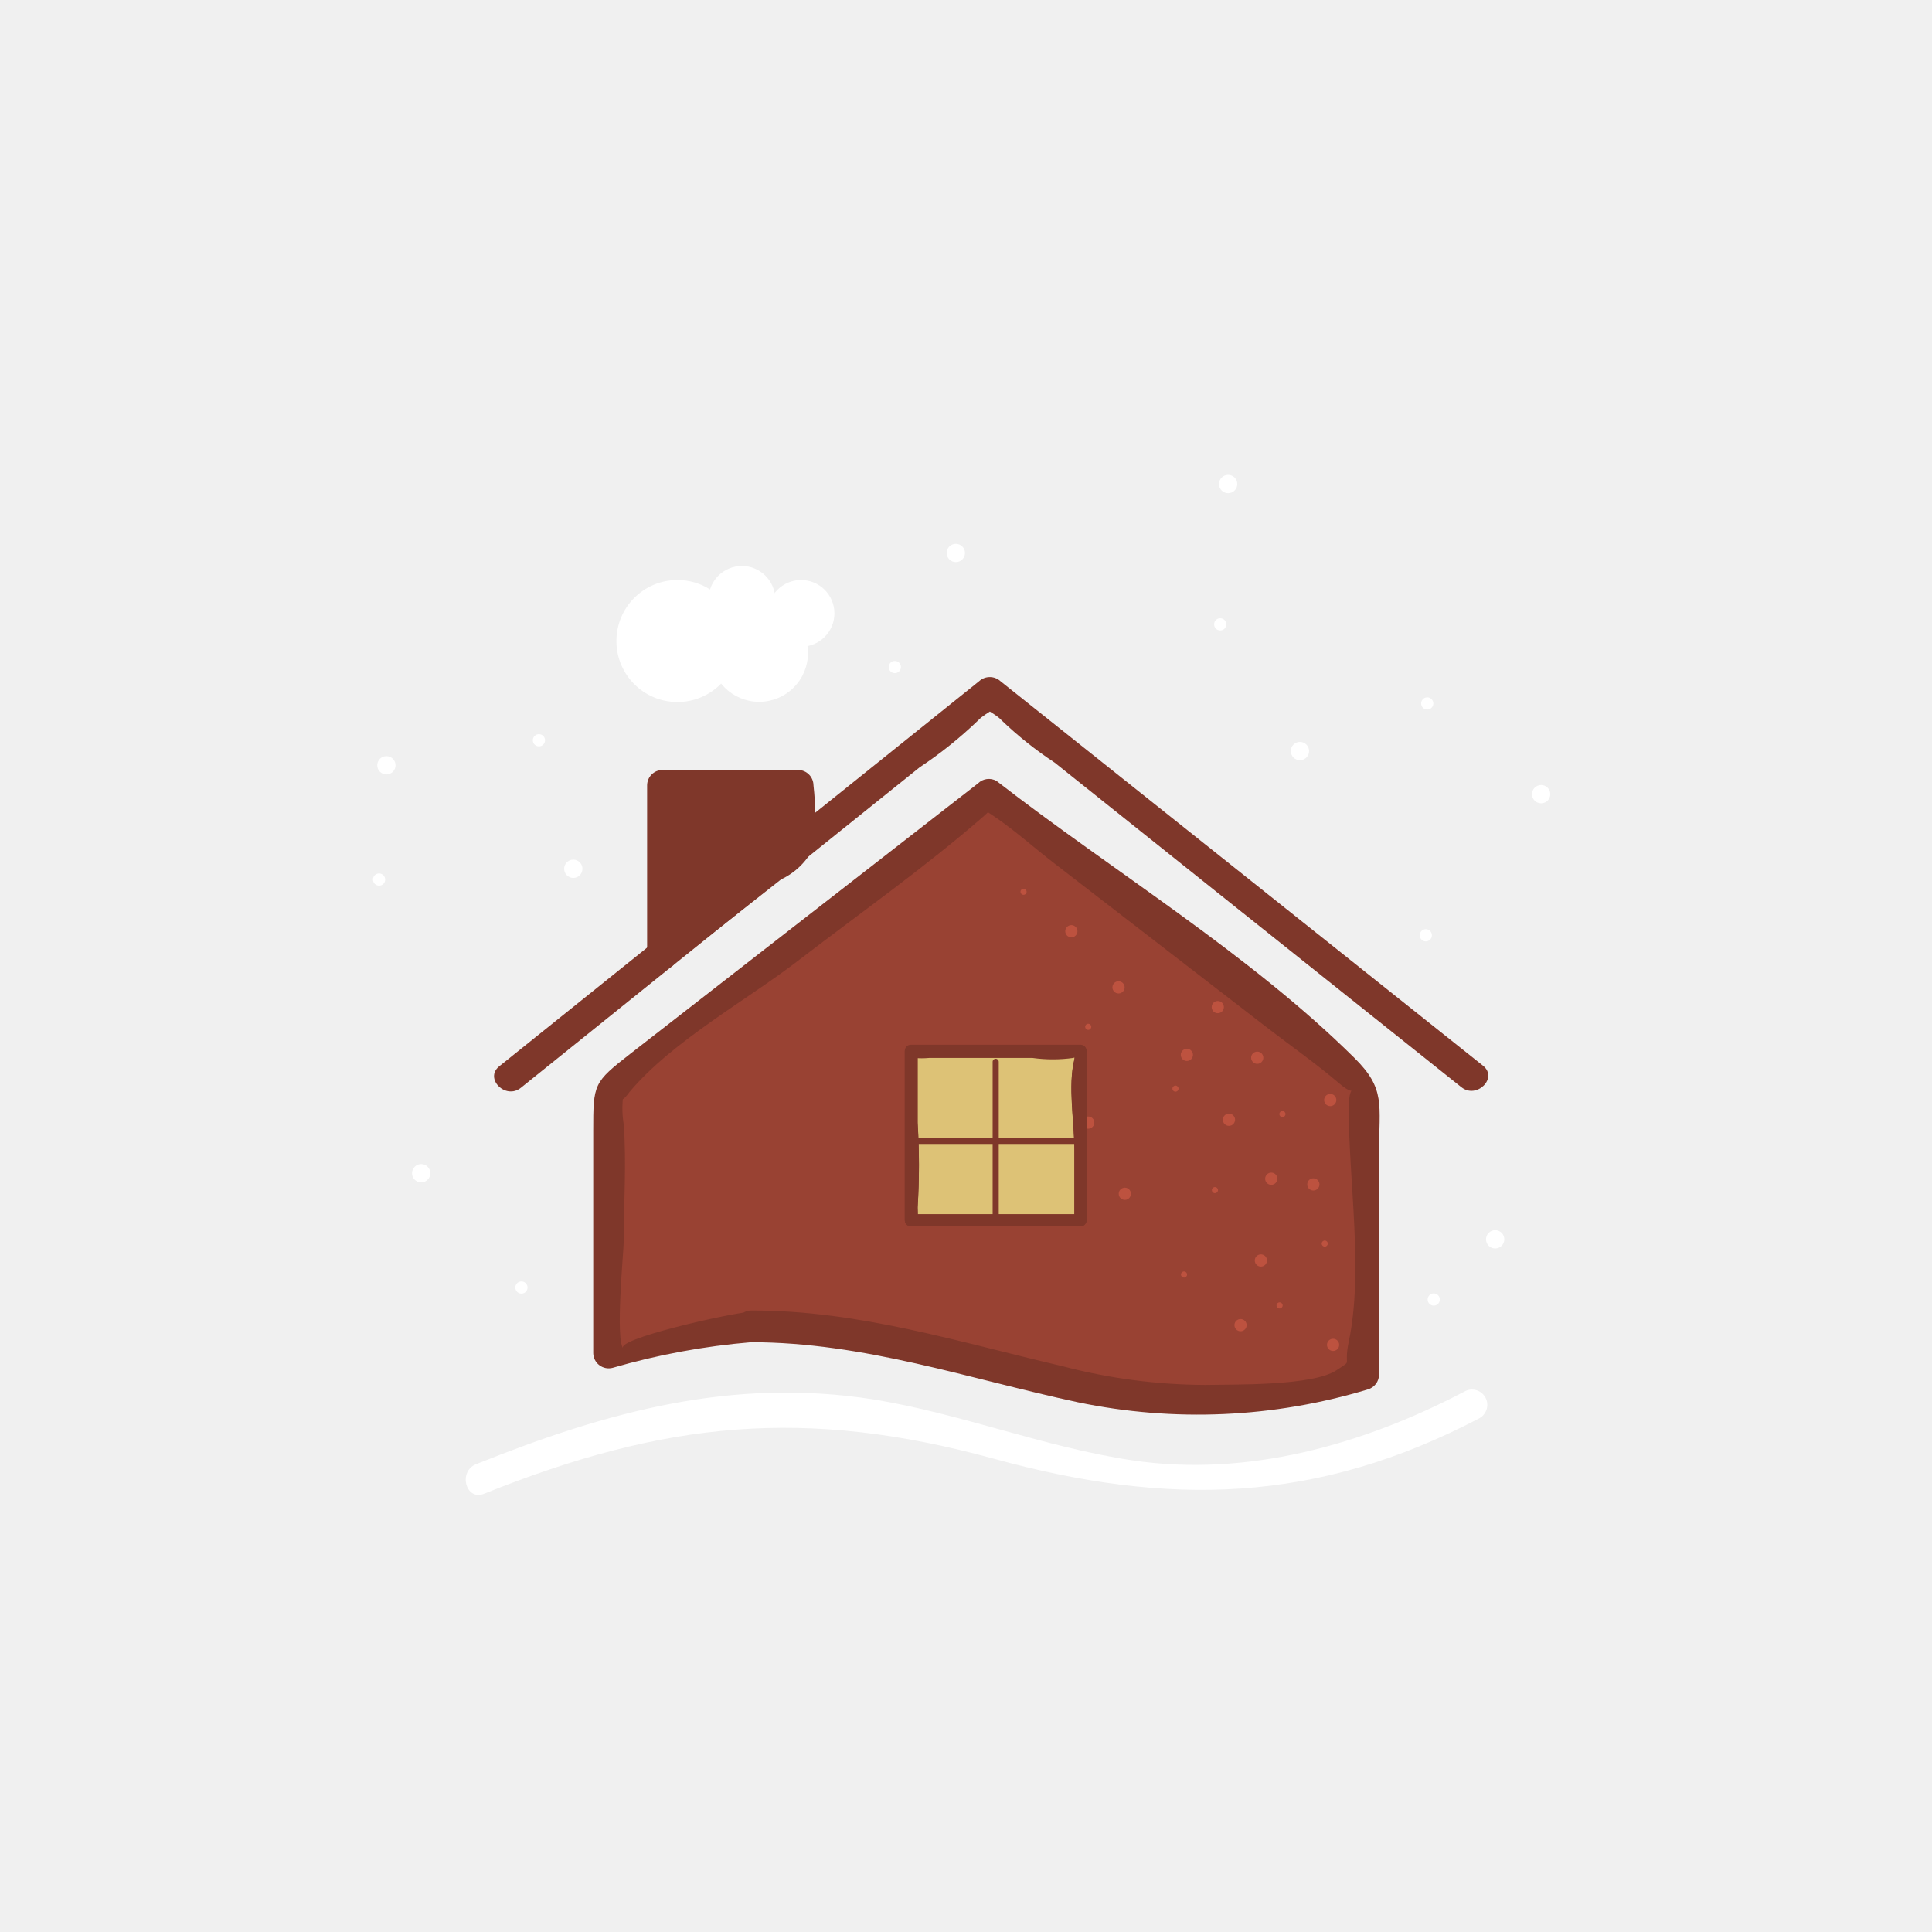
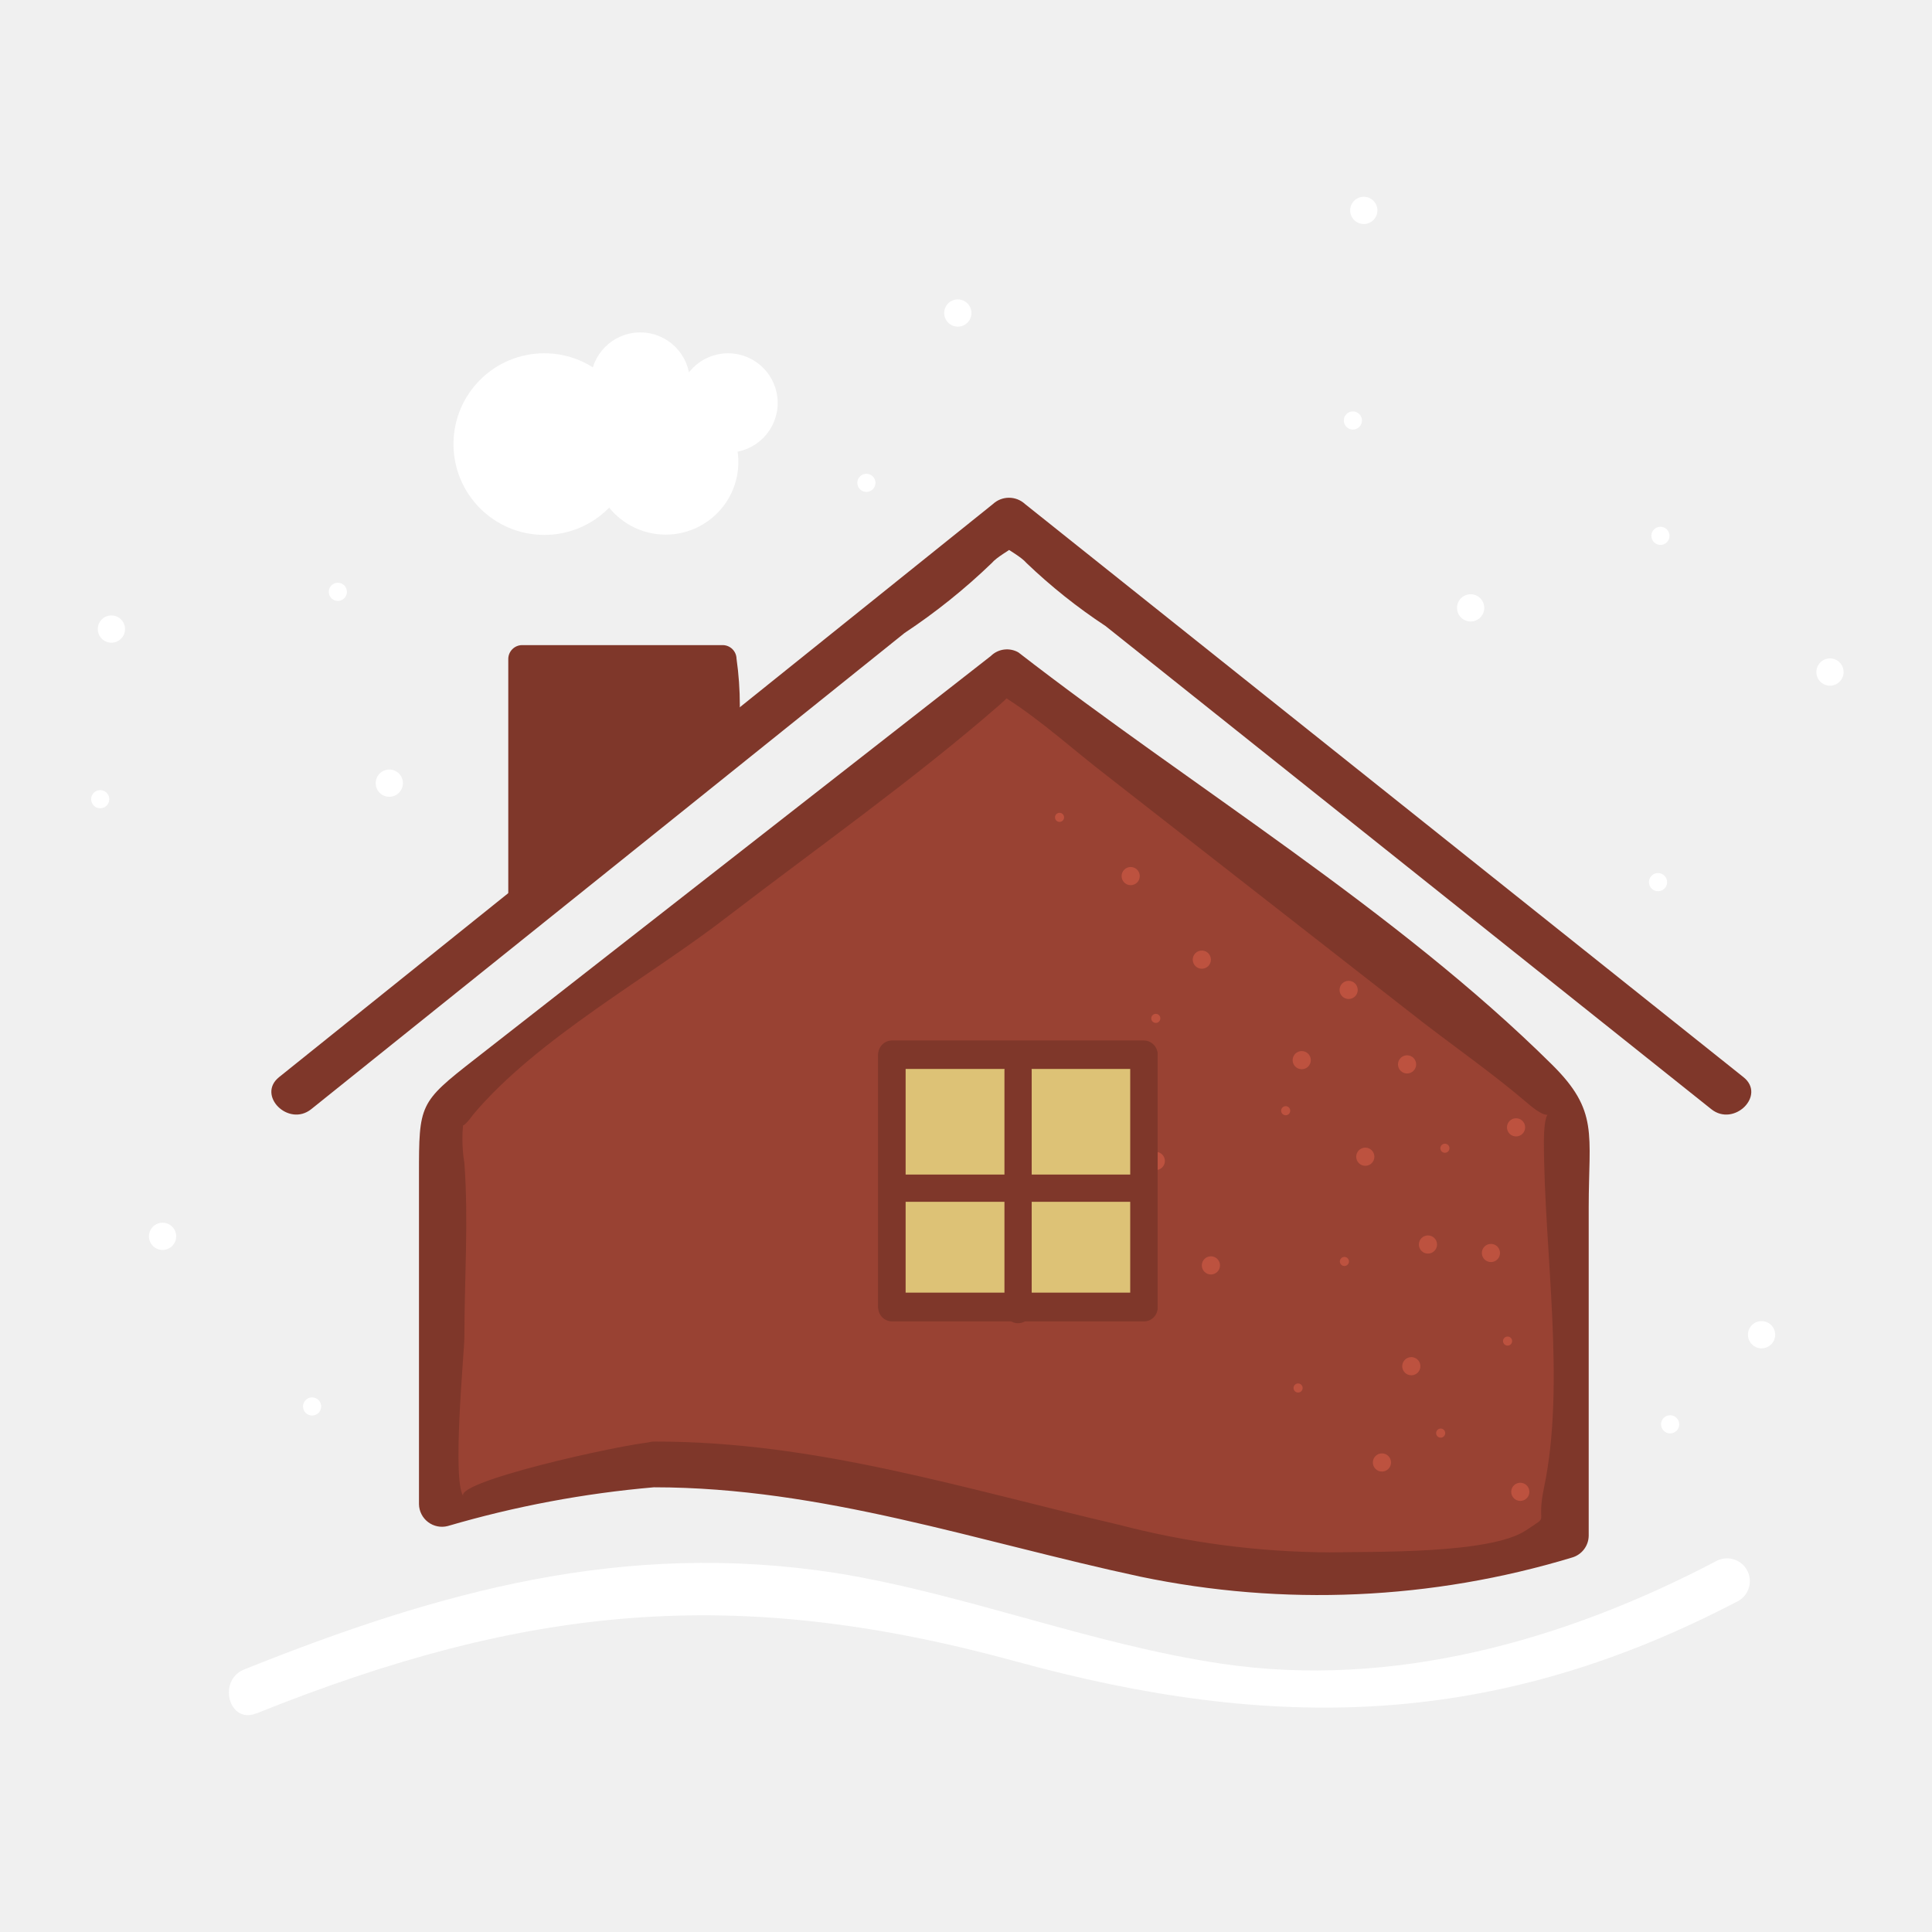
- <svg xmlns="http://www.w3.org/2000/svg" id="Layer_1" data-name="Layer 1" viewBox="0 0 95 95">
+ <svg xmlns="http://www.w3.org/2000/svg" id="Layer_1" data-name="Layer 1" viewBox="0 0 63.82 63.82">
  <defs>
    <style>.cls-1,.cls-4{fill:#fff;}.cls-2{fill:#7f372a;}.cls-3{fill:#994233;}.cls-4{stroke:#fff;stroke-linecap:round;stroke-linejoin:round;stroke-width:0.3px;}.cls-5{opacity:0.5;}.cls-6{fill:#e2614b;}.cls-7{fill:#ddc276;}</style>
  </defs>
-   <path class="cls-1" d="M23.8,73.45c8.87-3.56,15.78-4.27,25.08-1.72,8.54,2.34,15.81,2.23,23.88-2a0.75,0.75,0,0,0-.76-1.3c-5,2.62-10.67,4.21-16.3,3.38-4.33-.64-8.44-2.3-12.76-3C36,67.73,29.89,69.4,23.4,72c-0.88.36-.5,1.81,0.4,1.45h0Z" />
-   <path class="cls-2" d="M25.61,53.49L37.41,44l7.81-6.27a20.33,20.33,0,0,0,2.88-2.31c0.33-.39,1.58-0.86.57-0.86s0.24,0.46.58,0.86a18.45,18.45,0,0,0,2.61,2.08L60,44l11.86,9.46c0.75,0.6,1.82-.46,1.06-1.06L49.2,33.5a0.78,0.78,0,0,0-1.06,0L24.55,52.43c-0.75.6,0.31,1.66,1.06,1.06h0Z" />
-   <polygon class="cls-2" points="32.15 46.92 32.15 38.72 39.15 38.72 39.15 41.7 32.15 46.92" />
-   <path class="cls-2" d="M33.32,46.93V38.61l-0.75.75H39.2l-0.75-.75c0,1,0,2,0,3,0-.6.36-0.5-0.27-0.1-0.43.28-.83,0.65-1.23,1L32,46.39c-0.76.6,0.31,1.65,1.06,1.06l5.35-4.21A3.41,3.41,0,0,0,40,41.7a13.66,13.66,0,0,0,0-3.09,0.76,0.76,0,0,0-.75-0.75H32.57a0.76,0.76,0,0,0-.75.75v8.32A0.75,0.75,0,0,0,33.32,46.93Z" />
-   <path class="cls-3" d="M37,65.23A41.08,41.08,0,0,1,48.6,67.06s6.32,1.75,8.93,1.82a28,28,0,0,0,9.62-1.3V53.31L48.76,39,30.15,53.59V66.54A24.81,24.81,0,0,1,37,65.23Z" />
-   <path class="cls-2" d="M36.93,66c5.56,0,10.7,1.8,16.06,2.95a28.87,28.87,0,0,0,14.27-.63,0.76,0.76,0,0,0,.55-0.72V56.72c0-2.42.34-3.17-1.22-4.71C61.45,46.92,54.71,42.83,49,38.4a0.76,0.76,0,0,0-.91.12L31,51.81c-1.82,1.42-1.83,1.48-1.83,3.81V66.54a0.76,0.76,0,0,0,.95.72A34.9,34.9,0,0,1,36.93,66c1-.06,1-1.56,0-1.5s-6.88,1.38-6.26,1.83c-0.44-.32,0-4.82,0-5.28,0-1.9.14-3.86,0-5.76a4.87,4.87,0,0,1,0-1.59c-0.24.54,0,.4,0.28,0,2.13-2.54,5.84-4.55,8.45-6.58,3-2.3,6.09-4.48,8.92-6.94,1.15-1-.13-0.48.29-0.22,1.15,0.74,2.2,1.7,3.28,2.53l10.48,8.09c1.16,0.89,2.37,1.74,3.48,2.69s0.47-.46.47,1.25c0,3.58.73,8,0,11.46-0.27,1.3.23,0.84-.59,1.39-1.17.79-5.05,0.7-6.48,0.73a28.07,28.07,0,0,1-7-.92c-5.08-1.18-10-2.75-15.29-2.74A0.75,0.75,0,0,0,36.93,66Z" />
-   <path class="cls-1" d="M20.71,58.14a0.45,0.45,0,0,0,0-.9,0.45,0.45,0,0,0,0,.9h0Z" />
-   <path class="cls-1" d="M28.19,43.17a0.45,0.45,0,0,0,0-.9,0.45,0.45,0,0,0,0,.9h0Z" />
-   <path class="cls-1" d="M19,38.08a0.45,0.45,0,0,0,0-.9,0.45,0.45,0,0,0,0,.9h0Z" />
-   <path class="cls-1" d="M47,27.64a0.45,0.45,0,0,0,0-.9,0.45,0.45,0,0,0,0,.9h0Z" />
-   <path class="cls-1" d="M60.39,24.25a0.45,0.45,0,0,0,0-.9,0.45,0.45,0,0,0,0,.9h0Z" />
-   <path class="cls-1" d="M63.92,37.38a0.45,0.45,0,0,0,0-.9,0.45,0.45,0,0,0,0,.9h0Z" />
-   <path class="cls-1" d="M75.78,39.5a0.45,0.45,0,0,0,0-.9,0.45,0.45,0,0,0,0,.9h0Z" />
-   <path class="cls-1" d="M73.52,61.39a0.45,0.45,0,0,0,0-.9,0.45,0.45,0,0,0,0,.9h0Z" />
-   <path class="cls-1" d="M25.64,63.61a0.3,0.3,0,0,0,0-.6,0.3,0.3,0,0,0,0,.6h0Z" />
-   <path class="cls-1" d="M26.5,36.7a0.3,0.3,0,0,0,0-.6,0.3,0.3,0,0,0,0,.6h0Z" />
-   <path class="cls-1" d="M18.64,43.55a0.3,0.3,0,0,0,0-.6,0.3,0.3,0,0,0,0,.6h0Z" />
-   <path class="cls-1" d="M44,33.1a0.3,0.3,0,0,0,0-.6,0.3,0.3,0,0,0,0,.6h0Z" />
-   <path class="cls-1" d="M60,31a0.3,0.3,0,0,0,0-.6,0.3,0.3,0,0,0,0,.6h0Z" />
-   <path class="cls-1" d="M70.18,34.89a0.3,0.3,0,0,0,0-.6,0.3,0.3,0,0,0,0,.6h0Z" />
-   <path class="cls-1" d="M70.11,46.29a0.3,0.3,0,0,0,0-.6,0.3,0.3,0,0,0,0,.6h0Z" />
-   <path class="cls-1" d="M70.5,64.2a0.3,0.3,0,0,0,0-.6,0.3,0.3,0,0,0,0,.6h0Z" />
-   <circle class="cls-4" cx="33.31" cy="31.52" r="2.85" />
-   <circle class="cls-4" cx="37.33" cy="32.11" r="2.25" />
-   <circle class="cls-4" cx="36.48" cy="29.47" r="1.49" />
-   <circle class="cls-4" cx="39.39" cy="30.16" r="1.49" />
+   <path class="cls-1" d="M8.47,56.6c8.87-3.56,15.78-4.27,25.08-1.72,8.54,2.34,15.81,2.23,23.88-2a0.75,0.75,0,0,0-.76-1.3c-5,2.62-10.67,4.21-16.3,3.38-4.33-.64-8.44-2.3-12.76-3-7-1.08-13.06.59-19.55,3.19-0.88.36-.5,1.81,0.4,1.45h0Z" />
+   <path class="cls-2" d="M10.28,36.64l11.79-9.46,7.81-6.27a20.33,20.33,0,0,0,2.88-2.31c0.33-.39,1.58-0.86.57-0.86s0.24,0.46.58,0.86a18.45,18.45,0,0,0,2.61,2.08l8.15,6.5,11.86,9.46c0.75,0.6,1.82-.46,1.06-1.06L33.86,16.65a0.78,0.78,0,0,0-1.06,0L9.22,35.58c-0.75.6,0.31,1.66,1.06,1.06h0Z" />
+   <polygon class="cls-2" points="16.82 30.07 16.82 21.82 23.82 21.82 23.82 24.85 16.82 30.07" />
+   <path class="cls-2" d="M17.69,30.08V21.76l-0.45.45h6.63l-0.45-.45a11,11,0,0,1,0,3c0.18-.5-0.09-0.06-0.36.12-0.43.28-.82,0.65-1.23,1l-4.91,3.87c-0.45.36,0.19,1,.64,0.64l5.35-4.21a3.84,3.84,0,0,0,1.42-1.33,11,11,0,0,0,0-3.09,0.46,0.46,0,0,0-.45-0.45H17.24a0.46,0.46,0,0,0-.45.45v8.32A0.45,0.45,0,0,0,17.69,30.08Z" />
+   <path class="cls-3" d="M21.71,48.38a41.08,41.08,0,0,1,11.55,1.83S39.58,52,42.19,52a28,28,0,0,0,9.62-1.3V36.46L33.42,22.2,14.82,36.74V49.69A24.81,24.81,0,0,1,21.71,48.38Z" />
+   <path class="cls-2" d="M21.6,49.13c5.56,0,10.7,1.8,16.06,2.95a28.87,28.87,0,0,0,14.27-.63,0.76,0.76,0,0,0,.55-0.72V39.87c0-2.42.34-3.17-1.22-4.71C46.12,30.07,39.38,26,33.64,21.55a0.76,0.76,0,0,0-.91.12L15.67,35c-1.82,1.42-1.83,1.48-1.83,3.81V49.69a0.76,0.76,0,0,0,.95.72,34.9,34.9,0,0,1,6.81-1.28c1-.06,1-1.56,0-1.5S14.72,49,15.34,49.46c-0.44-.32,0-4.82,0-5.28,0-1.9.14-3.86,0-5.76a4.87,4.87,0,0,1,0-1.59c-0.24.54,0,.4,0.28,0,2.13-2.54,5.84-4.55,8.45-6.58,3-2.3,6.09-4.48,8.92-6.94,1.15-1-.13-0.48.29-0.22,1.15,0.74,2.2,1.7,3.28,2.53L47,33.77c1.16,0.89,2.37,1.74,3.48,2.69S51,36,51,37.7c0,3.58.73,8,0,11.46-0.27,1.3.23,0.84-.59,1.39-1.17.79-5.05,0.7-6.48,0.73a28.07,28.07,0,0,1-7-.92c-5.08-1.18-10-2.75-15.29-2.74A0.75,0.75,0,0,0,21.6,49.13Z" />
+   <path class="cls-1" d="M5.37,41.29a0.45,0.45,0,0,0,0-.9,0.45,0.45,0,0,0,0,.9h0Z" />
+   <path class="cls-1" d="M12.86,26.32a0.45,0.45,0,0,0,0-.9,0.45,0.45,0,0,0,0,.9h0Z" />
+   <path class="cls-1" d="M3.68,21.23a0.45,0.45,0,0,0,0-.9,0.45,0.45,0,0,0,0,.9h0Z" />
+   <path class="cls-1" d="M31.64,10.79a0.45,0.45,0,0,0,0-.9,0.45,0.45,0,0,0,0,.9h0Z" />
+   <path class="cls-1" d="M45.05,7.4a0.45,0.45,0,0,0,0-.9,0.45,0.45,0,0,0,0,.9h0Z" />
+   <path class="cls-1" d="M48.58,20.53a0.45,0.45,0,0,0,0-.9,0.45,0.45,0,0,0,0,.9h0Z" />
+   <path class="cls-1" d="M60.45,22.65a0.45,0.45,0,0,0,0-.9,0.45,0.45,0,0,0,0,.9h0Z" />
+   <path class="cls-1" d="M58.19,44.54a0.45,0.45,0,0,0,0-.9,0.45,0.45,0,0,0,0,.9h0Z" />
+   <path class="cls-1" d="M10.31,46.76a0.3,0.3,0,0,0,0-.6,0.3,0.3,0,0,0,0,.6h0Z" />
+   <path class="cls-1" d="M11.16,19.85a0.3,0.3,0,0,0,0-.6,0.3,0.3,0,0,0,0,.6h0Z" />
+   <path class="cls-1" d="M3.31,26.7a0.3,0.3,0,0,0,0-.6,0.3,0.3,0,0,0,0,.6h0Z" />
+   <path class="cls-1" d="M28.62,16.25a0.3,0.3,0,0,0,0-.6,0.3,0.3,0,0,0,0,.6h0Z" />
+   <path class="cls-1" d="M44.69,14.19a0.3,0.3,0,0,0,0-.6,0.3,0.3,0,0,0,0,.6h0Z" />
+   <path class="cls-1" d="M54.85,18a0.3,0.3,0,0,0,0-.6,0.3,0.3,0,0,0,0,.6h0Z" />
+   <path class="cls-1" d="M54.77,29.44a0.3,0.3,0,0,0,0-.6,0.3,0.3,0,0,0,0,.6h0Z" />
+   <path class="cls-1" d="M55.17,47.35a0.3,0.3,0,0,0,0-.6,0.3,0.3,0,0,0,0,.6h0Z" />
+   <circle class="cls-4" cx="17.98" cy="14.67" r="2.85" />
+   <circle class="cls-4" cx="21.99" cy="15.26" r="2.25" />
+   <circle class="cls-4" cx="21.15" cy="12.62" r="1.49" />
+   <circle class="cls-4" cx="24.05" cy="13.31" r="1.49" />
  <g class="cls-5">
-     <path class="cls-6" d="M52.68,46.09a0.3,0.3,0,0,0,0-.6,0.3,0.3,0,0,0,0,.6h0Z" />
-     <path class="cls-6" d="M55,48.85a0.3,0.3,0,0,0,0-.6,0.3,0.3,0,0,0,0,.6h0Z" />
-     <path class="cls-6" d="M62.51,58.26a0.3,0.3,0,0,0,0-.6,0.3,0.3,0,0,0,0,.6h0Z" />
-     <path class="cls-6" d="M64.58,58.54a0.3,0.3,0,0,0,0-.6,0.3,0.3,0,0,0,0,.6h0Z" />
-     <path class="cls-6" d="M61,65.46a0.3,0.3,0,0,0,0-.6,0.3,0.3,0,0,0,0,.6h0Z" />
-     <path class="cls-6" d="M53.51,55.5a0.3,0.3,0,0,0,0-.6,0.3,0.3,0,0,0,0,.6h0Z" />
-     <path class="cls-6" d="M60.43,55.36a0.3,0.3,0,0,0,0-.6,0.3,0.3,0,0,0,0,.6h0Z" />
-     <path class="cls-6" d="M55.31,59a0.3,0.3,0,0,0,0-.6,0.3,0.3,0,0,0,0,.6h0Z" />
-     <path class="cls-6" d="M62,62.28a0.3,0.3,0,0,0,0-.6,0.3,0.3,0,0,0,0,.6h0Z" />
-     <path class="cls-6" d="M61.82,52.31a0.3,0.3,0,0,0,0-.6,0.3,0.3,0,0,0,0,.6h0Z" />
-     <path class="cls-6" d="M58.36,52.17a0.3,0.3,0,0,0,0-.6,0.3,0.3,0,0,0,0,.6h0Z" />
-     <path class="cls-6" d="M59.88,49.82a0.3,0.3,0,0,0,0-.6,0.3,0.3,0,0,0,0,.6h0Z" />
-     <path class="cls-6" d="M65.55,66.43a0.3,0.3,0,0,0,0-.6,0.3,0.3,0,0,0,0,.6h0Z" />
-     <path class="cls-6" d="M65.41,54.39a0.3,0.3,0,0,0,0-.6,0.3,0.3,0,0,0,0,.6h0Z" />
+     <path class="cls-6" d="M37.35,29.24a0.3,0.3,0,0,0,0-.6,0.3,0.3,0,0,0,0,.6h0Z" />
+     <path class="cls-6" d="M39.7,32a0.3,0.3,0,0,0,0-.6,0.3,0.3,0,0,0,0,.6h0Z" />
+     <path class="cls-6" d="M47.17,41.41a0.3,0.3,0,0,0,0-.6,0.3,0.3,0,0,0,0,.6h0Z" />
+     <path class="cls-6" d="M49.25,41.69a0.3,0.3,0,0,0,0-.6,0.3,0.3,0,0,0,0,.6h0Z" />
+     <path class="cls-6" d="M45.65,48.61a0.3,0.3,0,0,0,0-.6,0.3,0.3,0,0,0,0,.6h0Z" />
+     <path class="cls-6" d="M38.18,38.65a0.3,0.3,0,0,0,0-.6,0.3,0.3,0,0,0,0,.6h0Z" />
+     <path class="cls-6" d="M45.1,38.51a0.3,0.3,0,0,0,0-.6,0.3,0.3,0,0,0,0,.6h0Z" />
+     <path class="cls-6" d="M40,42.1a0.3,0.3,0,0,0,0-.6,0.3,0.3,0,0,0,0,.6h0Z" />
+     <path class="cls-6" d="M46.62,45.43a0.3,0.3,0,0,0,0-.6,0.3,0.3,0,0,0,0,.6h0Z" />
+     <path class="cls-6" d="M46.48,35.46a0.3,0.3,0,0,0,0-.6,0.3,0.3,0,0,0,0,.6h0Z" />
+     <path class="cls-6" d="M43,35.32a0.3,0.3,0,0,0,0-.6,0.3,0.3,0,0,0,0,.6h0Z" />
+     <path class="cls-6" d="M44.55,33a0.3,0.3,0,0,0,0-.6,0.3,0.3,0,0,0,0,.6h0Z" />
+     <path class="cls-6" d="M50.22,49.58a0.3,0.3,0,0,0,0-.6,0.3,0.3,0,0,0,0,.6h0Z" />
+     <path class="cls-6" d="M50.08,37.54a0.3,0.3,0,0,0,0-.6,0.3,0.3,0,0,0,0,.6h0Z" />
  </g>
-   <polygon class="cls-7" points="53.13 60 44.79 60 44.79 51.67 48.7 51.67 53.13 51.67 53.13 60" />
-   <path class="cls-2" d="M53.13,59.7H46c-0.36,0-.75,0-1.11,0-0.18,0,.21.46,0.23,0.19s0-.37,0-0.54a33.11,33.11,0,0,0,0-4.17c0-1.13,0-2.27,0-3.4,0-.17-0.37.15-0.17,0.19a4.06,4.06,0,0,0,.74,0h5.08a7.24,7.24,0,0,0,2,0c0.46-.17.13,0.18,0.06-0.28a1.22,1.22,0,0,1,0,.38c-0.33,1.29,0,3.1,0,4.43V60a0.3,0.3,0,0,0,.6,0V51.67a0.3,0.3,0,0,0-.3-0.3H44.79a0.3,0.3,0,0,0-.3.3V60a0.3,0.3,0,0,0,.3.3h8.33A0.3,0.3,0,0,0,53.13,59.7Z" />
-   <path class="cls-2" d="M48.81,52.21v7.9a0.15,0.15,0,0,0,.3,0v-7.9a0.15,0.15,0,0,0-.3,0h0Z" />
-   <path class="cls-2" d="M44.87,56.25h8.19a0.15,0.15,0,0,0,0-.3H44.87a0.15,0.15,0,0,0,0,.3h0Z" />
-   <path class="cls-2" d="M53.13,59.75H46c-0.36,0-.75,0-1.11,0-0.18,0,.21.46,0.23,0.19s0-.37,0-0.54a33.11,33.11,0,0,0,0-4.17c0-1.13,0-2.27,0-3.4,0-.17-0.37.15-0.17,0.19a4.06,4.06,0,0,0,.74,0h5.08a7.24,7.24,0,0,0,2,0c0.46-.17.13,0.18,0.06-0.28a1.22,1.22,0,0,1,0,.38c-0.33,1.29,0,3.1,0,4.43V60a0.3,0.3,0,0,0,.6,0V51.71a0.3,0.3,0,0,0-.3-0.3H44.79a0.3,0.3,0,0,0-.3.3V60a0.3,0.3,0,0,0,.3.3h8.33A0.3,0.3,0,0,0,53.13,59.75Z" />
+   <polygon class="cls-7" points="37.79 43.15 29.46 43.15 29.46 34.82 33.37 34.82 37.79 34.82 37.79 43.15" />
+   <path class="cls-2" d="M37.79,42.7H29.46l0.45,0.45V34.82l-0.45.45h8.33l-0.45-.45v8.33a0.45,0.45,0,0,0,.9,0V34.82a0.46,0.46,0,0,0-.45-0.45H29.46a0.46,0.46,0,0,0-.45.45v8.33a0.46,0.46,0,0,0,.45.45h8.33A0.45,0.45,0,0,0,37.79,42.7Z" />
+   <path class="cls-2" d="M33.18,35.36v7.9a0.45,0.45,0,0,0,.9,0v-7.9a0.45,0.45,0,0,0-.9,0h0Z" />
+   <path class="cls-2" d="M29.53,39.7h8.19a0.45,0.45,0,0,0,0-.9H29.53a0.45,0.45,0,0,0,0,.9h0Z" />
+   <path class="cls-2" d="M37.79,42.75H29.46l0.45,0.45V34.86l-0.45.45h8.33l-0.45-.45V43.2a0.45,0.45,0,0,0,.9,0V34.86a0.46,0.46,0,0,0-.45-0.45H29.46a0.46,0.46,0,0,0-.45.45V43.2a0.46,0.46,0,0,0,.45.45h8.33A0.45,0.45,0,0,0,37.79,42.75Z" />
  <g class="cls-5">
-     <path class="cls-6" d="M53.51,50.64a0.15,0.15,0,0,0,0-.3,0.15,0.15,0,0,0,0,.3h0Z" />
-     <path class="cls-6" d="M57.8,53.68a0.15,0.15,0,0,0,0-.3,0.15,0.15,0,0,0,0,.3h0Z" />
-     <path class="cls-6" d="M58.22,62.82a0.15,0.15,0,0,0,0-.3,0.15,0.15,0,0,0,0,.3h0Z" />
-     <path class="cls-6" d="M62.92,64.34a0.15,0.15,0,0,0,0-.3,0.15,0.15,0,0,0,0,.3h0Z" />
-     <path class="cls-6" d="M63.06,54.93a0.15,0.15,0,0,0,0-.3,0.15,0.15,0,0,0,0,.3h0Z" />
-     <path class="cls-6" d="M50.33,44a0.15,0.15,0,0,0,0-.3,0.15,0.15,0,0,0,0,.3h0Z" />
-     <path class="cls-6" d="M65.14,61.3a0.15,0.15,0,0,0,0-.3,0.15,0.15,0,0,0,0,.3h0Z" />
-     <path class="cls-6" d="M59.74,58.67a0.15,0.15,0,0,0,0-.3,0.15,0.15,0,0,0,0,.3h0Z" />
+     <path class="cls-6" d="M38.18,33.79a0.15,0.15,0,0,0,0-.3,0.15,0.15,0,0,0,0,.3h0Z" />
+     <path class="cls-6" d="M42.47,36.84a0.15,0.15,0,0,0,0-.3,0.15,0.15,0,0,0,0,.3h0Z" />
+     <path class="cls-6" d="M42.88,46a0.15,0.15,0,0,0,0-.3,0.15,0.15,0,0,0,0,.3h0Z" />
+     <path class="cls-6" d="M47.59,47.49a0.15,0.15,0,0,0,0-.3,0.15,0.15,0,0,0,0,.3h0Z" />
+     <path class="cls-6" d="M47.73,38.08a0.15,0.15,0,0,0,0-.3,0.15,0.15,0,0,0,0,.3h0Z" />
+     <path class="cls-6" d="M35,27.15a0.15,0.15,0,0,0,0-.3,0.15,0.15,0,0,0,0,.3h0Z" />
+     <path class="cls-6" d="M49.8,44.45a0.15,0.15,0,0,0,0-.3,0.15,0.15,0,0,0,0,.3h0Z" />
+     <path class="cls-6" d="M44.41,41.82a0.15,0.15,0,0,0,0-.3,0.15,0.15,0,0,0,0,.3h0Z" />
  </g>
</svg>
